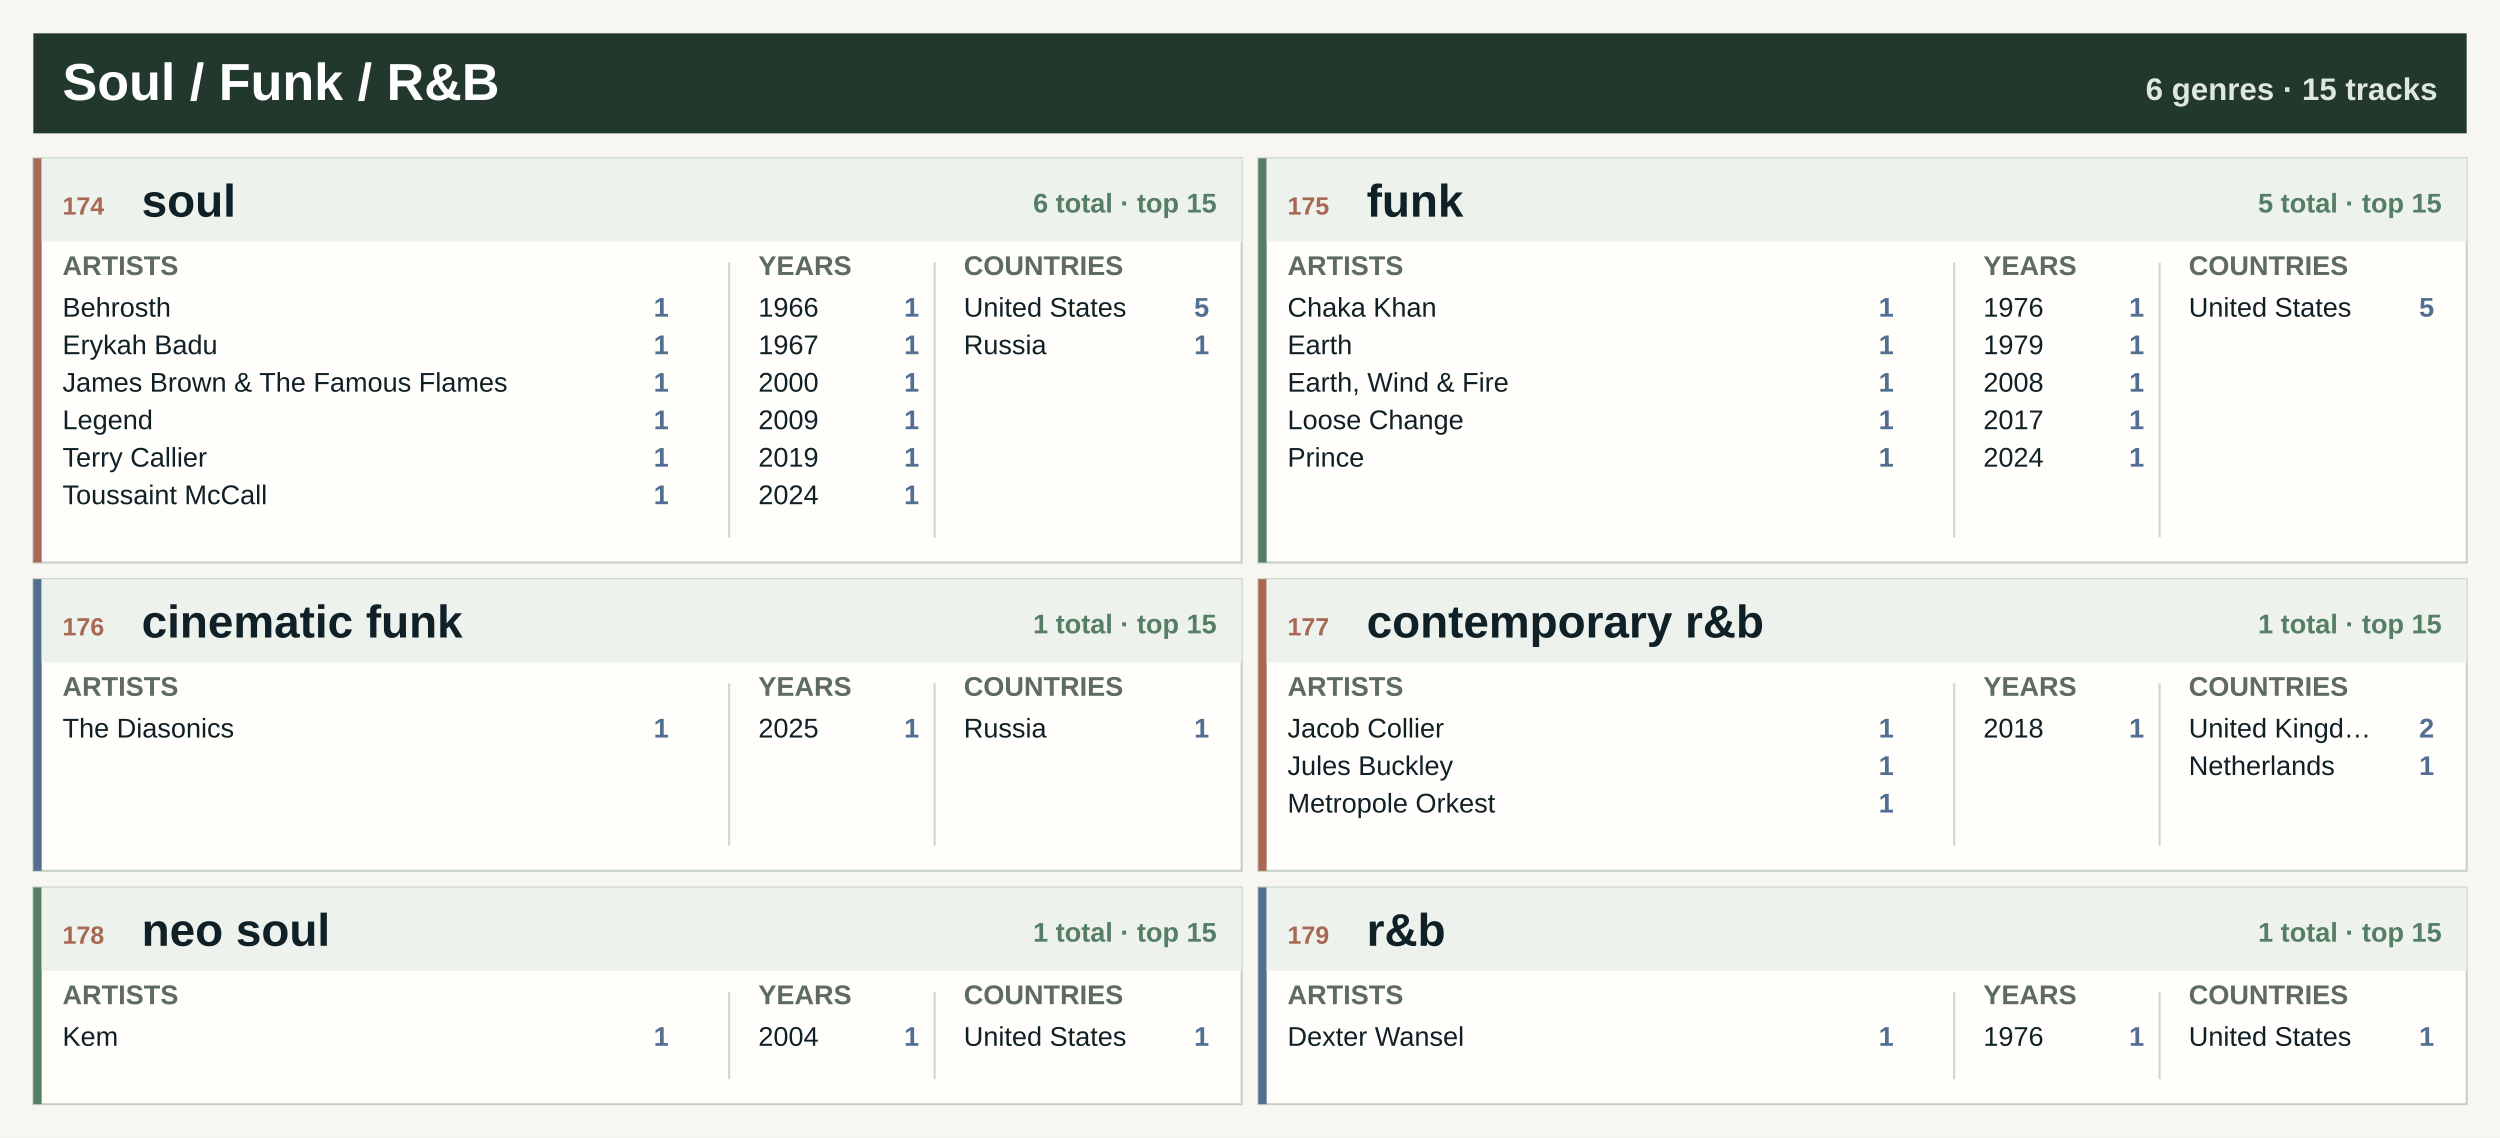
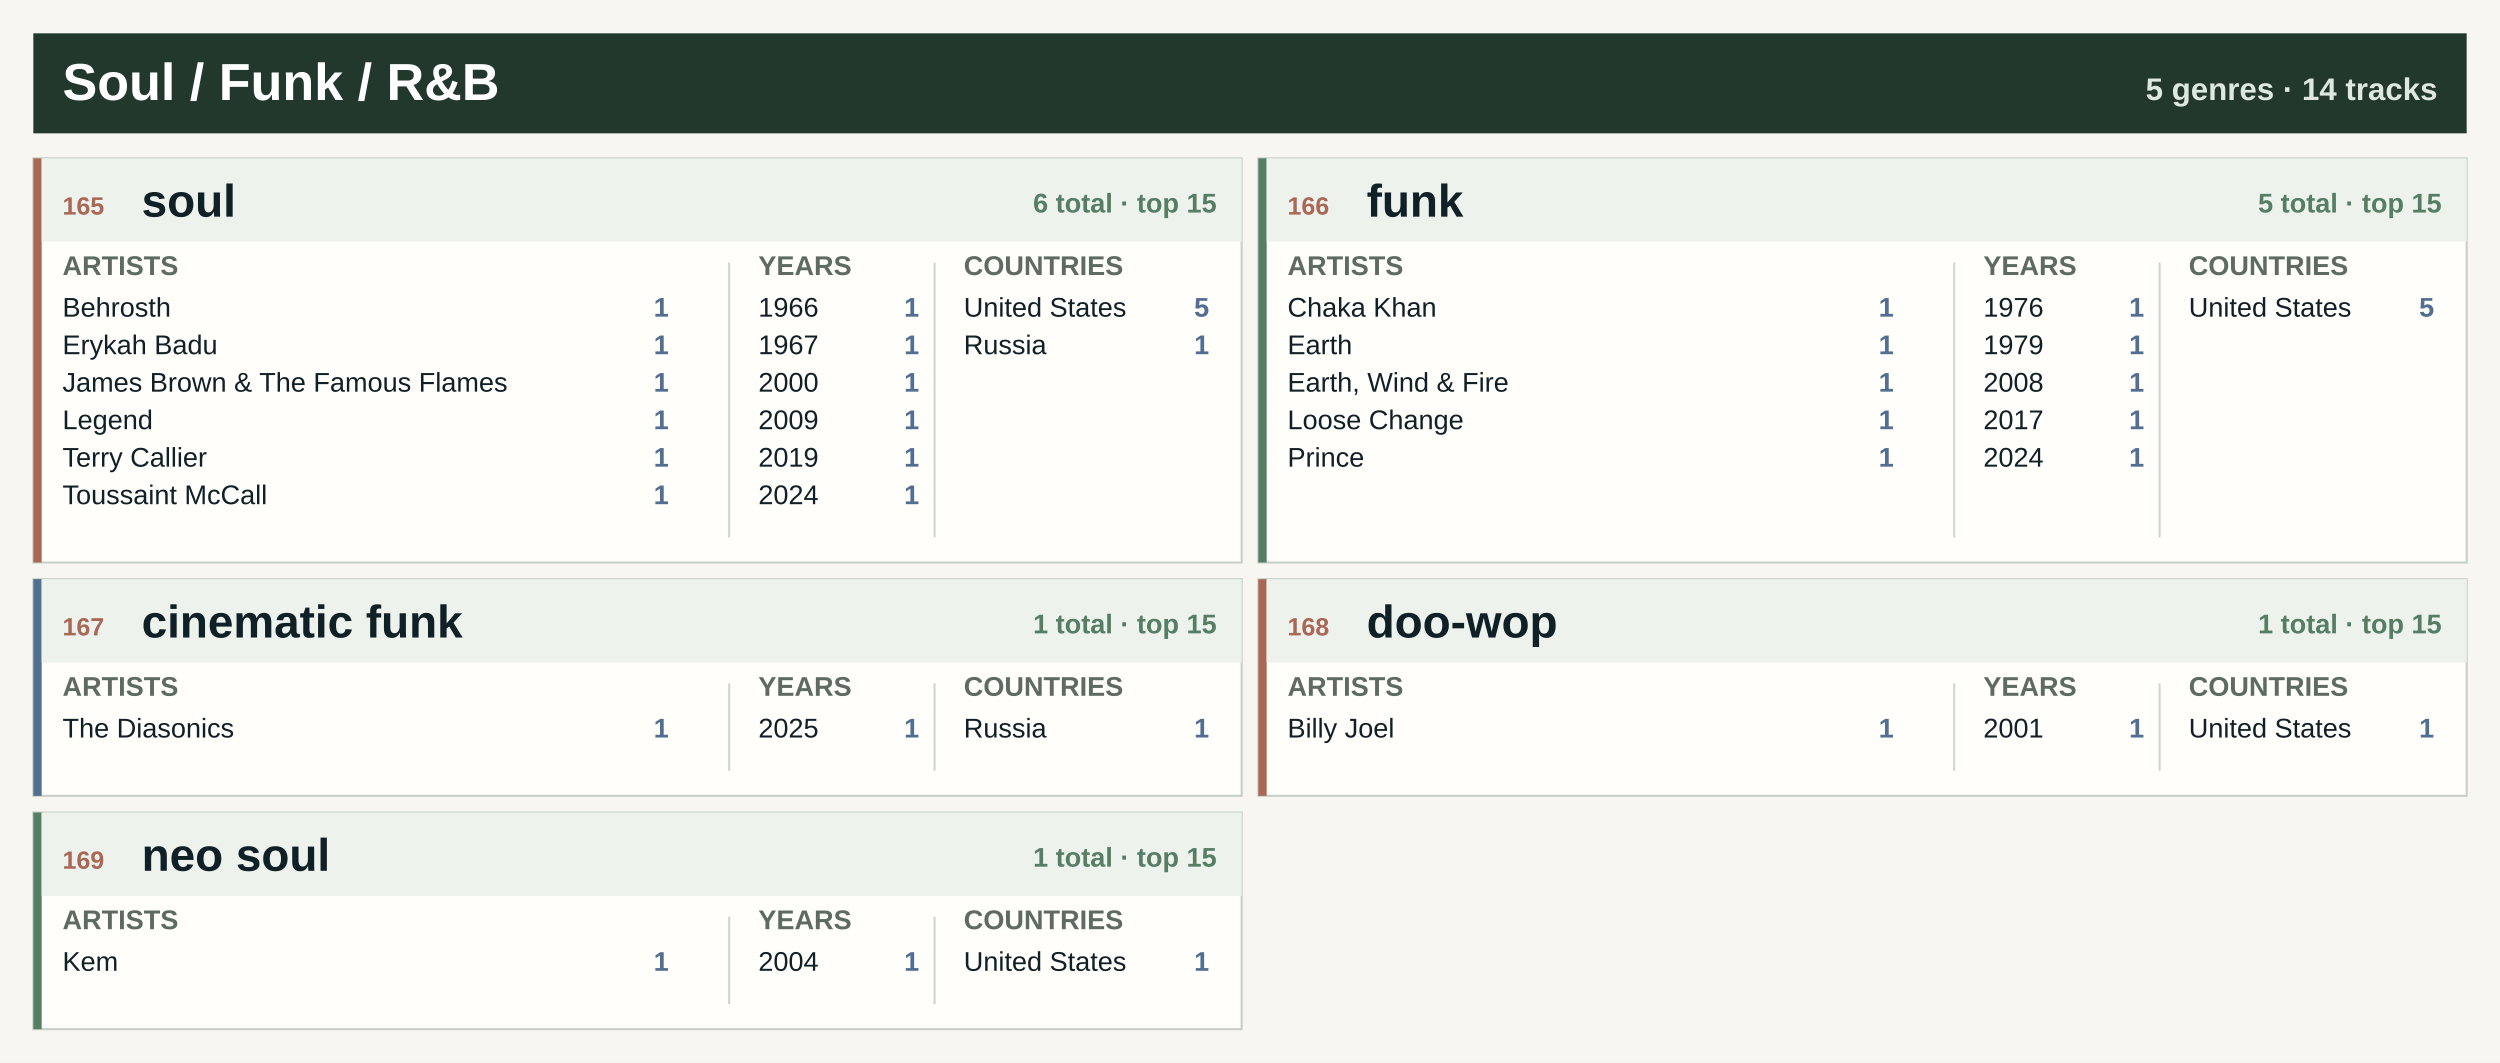
- <svg xmlns="http://www.w3.org/2000/svg" width="1200" height="546" viewBox="0 0 1200 546" role="img" aria-label="Soul / Funk / R&amp;B genre atlas">
-   <rect width="1200" height="546" fill="#f7f6f0" />
+ <svg xmlns="http://www.w3.org/2000/svg" width="1200" height="510" viewBox="0 0 1200 510" role="img" aria-label="Soul / Funk / R&amp;B genre atlas">
+   <rect width="1200" height="510" fill="#f7f6f0" />
  <rect x="16" y="16" width="1168" height="48" fill="#22382d" />
  <text x="30.0" y="48.0" font-family="Segoe UI, Arial, sans-serif" font-size="25" font-weight="800" fill="#ffffff" text-anchor="start">Soul / Funk / R&amp;B</text>
-   <text x="1170.0" y="48.0" font-family="Segoe UI, Arial, sans-serif" font-size="15" font-weight="800" fill="#dfe8df" text-anchor="end">6 genres · 15 tracks</text>
+   <text x="1170.0" y="48.0" font-family="Segoe UI, Arial, sans-serif" font-size="15" font-weight="800" fill="#dfe8df" text-anchor="end">5 genres · 14 tracks</text>
  <rect x="16.0" y="76.0" width="580.0" height="194" fill="#fffefa" stroke="#c7d0c7" />
  <rect x="16.0" y="76.0" width="4" height="194" fill="#a96855" />
  <rect x="20.0" y="76.0" width="576.0" height="40" fill="#edf2ed" />
-   <text x="30.0" y="103.0" font-family="Segoe UI, Arial, sans-serif" font-size="12" font-weight="800" fill="#a96855" text-anchor="start">174</text>
+   <text x="30.0" y="103.0" font-family="Segoe UI, Arial, sans-serif" font-size="12" font-weight="800" fill="#a96855" text-anchor="start">165</text>
  <text x="68.0" y="104.0" font-family="Segoe UI, Arial, sans-serif" font-size="22" font-weight="800" fill="#102027" text-anchor="start">soul</text>
  <text x="584.0" y="102.0" font-family="Segoe UI, Arial, sans-serif" font-size="13" font-weight="800" fill="#557e64" text-anchor="end">6 total · top 15</text>
  <text x="30.0" y="132.0" font-family="Segoe UI, Arial, sans-serif" font-size="13" font-weight="800" fill="#5d6b62" text-anchor="start">ARTISTS</text>
  <text x="364.0" y="132.0" font-family="Segoe UI, Arial, sans-serif" font-size="13" font-weight="800" fill="#5d6b62" text-anchor="start">YEARS</text>
  <text x="462.6" y="132.0" font-family="Segoe UI, Arial, sans-serif" font-size="13" font-weight="800" fill="#5d6b62" text-anchor="start">COUNTRIES</text>
  <line x1="350.0" y1="126.0" x2="350.0" y2="258.0" stroke="#cfd6ce" />
  <line x1="448.6" y1="126.0" x2="448.6" y2="258.0" stroke="#cfd6ce" />
  <text x="30.0" y="152.0" font-family="Segoe UI, Arial, sans-serif" font-size="13" font-weight="400" fill="#102027" text-anchor="start">Behrosth</text>
  <text x="321.0" y="152.0" font-family="Segoe UI, Arial, sans-serif" font-size="13" font-weight="800" fill="#526f92" text-anchor="end">1</text>
  <text x="30.0" y="170.0" font-family="Segoe UI, Arial, sans-serif" font-size="13" font-weight="400" fill="#102027" text-anchor="start">Erykah Badu</text>
  <text x="321.0" y="170.0" font-family="Segoe UI, Arial, sans-serif" font-size="13" font-weight="800" fill="#526f92" text-anchor="end">1</text>
  <text x="30.0" y="188.0" font-family="Segoe UI, Arial, sans-serif" font-size="13" font-weight="400" fill="#102027" text-anchor="start">James Brown &amp; The Famous Flames</text>
  <text x="321.0" y="188.0" font-family="Segoe UI, Arial, sans-serif" font-size="13" font-weight="800" fill="#526f92" text-anchor="end">1</text>
  <text x="30.0" y="206.0" font-family="Segoe UI, Arial, sans-serif" font-size="13" font-weight="400" fill="#102027" text-anchor="start">Legend</text>
  <text x="321.0" y="206.0" font-family="Segoe UI, Arial, sans-serif" font-size="13" font-weight="800" fill="#526f92" text-anchor="end">1</text>
  <text x="30.0" y="224.0" font-family="Segoe UI, Arial, sans-serif" font-size="13" font-weight="400" fill="#102027" text-anchor="start">Terry Callier</text>
  <text x="321.0" y="224.0" font-family="Segoe UI, Arial, sans-serif" font-size="13" font-weight="800" fill="#526f92" text-anchor="end">1</text>
  <text x="30.0" y="242.0" font-family="Segoe UI, Arial, sans-serif" font-size="13" font-weight="400" fill="#102027" text-anchor="start">Toussaint McCall</text>
  <text x="321.0" y="242.0" font-family="Segoe UI, Arial, sans-serif" font-size="13" font-weight="800" fill="#526f92" text-anchor="end">1</text>
  <text x="364.0" y="152.0" font-family="Segoe UI, Arial, sans-serif" font-size="13" font-weight="400" fill="#102027" text-anchor="start">1966</text>
  <text x="441.2" y="152.0" font-family="Segoe UI, Arial, sans-serif" font-size="13" font-weight="800" fill="#526f92" text-anchor="end">1</text>
  <text x="364.0" y="170.0" font-family="Segoe UI, Arial, sans-serif" font-size="13" font-weight="400" fill="#102027" text-anchor="start">1967</text>
  <text x="441.2" y="170.0" font-family="Segoe UI, Arial, sans-serif" font-size="13" font-weight="800" fill="#526f92" text-anchor="end">1</text>
  <text x="364.0" y="188.0" font-family="Segoe UI, Arial, sans-serif" font-size="13" font-weight="400" fill="#102027" text-anchor="start">2000</text>
  <text x="441.2" y="188.0" font-family="Segoe UI, Arial, sans-serif" font-size="13" font-weight="800" fill="#526f92" text-anchor="end">1</text>
  <text x="364.0" y="206.0" font-family="Segoe UI, Arial, sans-serif" font-size="13" font-weight="400" fill="#102027" text-anchor="start">2009</text>
  <text x="441.2" y="206.0" font-family="Segoe UI, Arial, sans-serif" font-size="13" font-weight="800" fill="#526f92" text-anchor="end">1</text>
  <text x="364.0" y="224.0" font-family="Segoe UI, Arial, sans-serif" font-size="13" font-weight="400" fill="#102027" text-anchor="start">2019</text>
  <text x="441.2" y="224.0" font-family="Segoe UI, Arial, sans-serif" font-size="13" font-weight="800" fill="#526f92" text-anchor="end">1</text>
  <text x="364.0" y="242.0" font-family="Segoe UI, Arial, sans-serif" font-size="13" font-weight="400" fill="#102027" text-anchor="start">2024</text>
  <text x="441.2" y="242.0" font-family="Segoe UI, Arial, sans-serif" font-size="13" font-weight="800" fill="#526f92" text-anchor="end">1</text>
  <text x="462.6" y="152.0" font-family="Segoe UI, Arial, sans-serif" font-size="13" font-weight="400" fill="#102027" text-anchor="start">United States</text>
  <text x="580.4" y="152.0" font-family="Segoe UI, Arial, sans-serif" font-size="13" font-weight="800" fill="#526f92" text-anchor="end">5</text>
  <text x="462.6" y="170.0" font-family="Segoe UI, Arial, sans-serif" font-size="13" font-weight="400" fill="#102027" text-anchor="start">Russia</text>
  <text x="580.4" y="170.0" font-family="Segoe UI, Arial, sans-serif" font-size="13" font-weight="800" fill="#526f92" text-anchor="end">1</text>
  <rect x="604.0" y="76.0" width="580.0" height="194" fill="#fffefa" stroke="#c7d0c7" />
  <rect x="604.0" y="76.0" width="4" height="194" fill="#557e64" />
  <rect x="608.0" y="76.0" width="576.0" height="40" fill="#edf2ed" />
-   <text x="618.0" y="103.0" font-family="Segoe UI, Arial, sans-serif" font-size="12" font-weight="800" fill="#a96855" text-anchor="start">175</text>
+   <text x="618.0" y="103.0" font-family="Segoe UI, Arial, sans-serif" font-size="12" font-weight="800" fill="#a96855" text-anchor="start">166</text>
  <text x="656.0" y="104.0" font-family="Segoe UI, Arial, sans-serif" font-size="22" font-weight="800" fill="#102027" text-anchor="start">funk</text>
  <text x="1172.0" y="102.0" font-family="Segoe UI, Arial, sans-serif" font-size="13" font-weight="800" fill="#557e64" text-anchor="end">5 total · top 15</text>
  <text x="618.0" y="132.0" font-family="Segoe UI, Arial, sans-serif" font-size="13" font-weight="800" fill="#5d6b62" text-anchor="start">ARTISTS</text>
  <text x="952.0" y="132.0" font-family="Segoe UI, Arial, sans-serif" font-size="13" font-weight="800" fill="#5d6b62" text-anchor="start">YEARS</text>
  <text x="1050.6" y="132.0" font-family="Segoe UI, Arial, sans-serif" font-size="13" font-weight="800" fill="#5d6b62" text-anchor="start">COUNTRIES</text>
  <line x1="938.0" y1="126.0" x2="938.0" y2="258.0" stroke="#cfd6ce" />
  <line x1="1036.6" y1="126.0" x2="1036.6" y2="258.0" stroke="#cfd6ce" />
  <text x="618.0" y="152.0" font-family="Segoe UI, Arial, sans-serif" font-size="13" font-weight="400" fill="#102027" text-anchor="start">Chaka Khan</text>
  <text x="909.0" y="152.0" font-family="Segoe UI, Arial, sans-serif" font-size="13" font-weight="800" fill="#526f92" text-anchor="end">1</text>
  <text x="618.0" y="170.0" font-family="Segoe UI, Arial, sans-serif" font-size="13" font-weight="400" fill="#102027" text-anchor="start">Earth</text>
  <text x="909.0" y="170.0" font-family="Segoe UI, Arial, sans-serif" font-size="13" font-weight="800" fill="#526f92" text-anchor="end">1</text>
  <text x="618.0" y="188.0" font-family="Segoe UI, Arial, sans-serif" font-size="13" font-weight="400" fill="#102027" text-anchor="start">Earth, Wind &amp; Fire</text>
  <text x="909.0" y="188.0" font-family="Segoe UI, Arial, sans-serif" font-size="13" font-weight="800" fill="#526f92" text-anchor="end">1</text>
  <text x="618.0" y="206.0" font-family="Segoe UI, Arial, sans-serif" font-size="13" font-weight="400" fill="#102027" text-anchor="start">Loose Change</text>
  <text x="909.0" y="206.0" font-family="Segoe UI, Arial, sans-serif" font-size="13" font-weight="800" fill="#526f92" text-anchor="end">1</text>
  <text x="618.0" y="224.0" font-family="Segoe UI, Arial, sans-serif" font-size="13" font-weight="400" fill="#102027" text-anchor="start">Prince</text>
  <text x="909.0" y="224.0" font-family="Segoe UI, Arial, sans-serif" font-size="13" font-weight="800" fill="#526f92" text-anchor="end">1</text>
  <text x="952.0" y="152.0" font-family="Segoe UI, Arial, sans-serif" font-size="13" font-weight="400" fill="#102027" text-anchor="start">1976</text>
  <text x="1029.2" y="152.0" font-family="Segoe UI, Arial, sans-serif" font-size="13" font-weight="800" fill="#526f92" text-anchor="end">1</text>
  <text x="952.0" y="170.0" font-family="Segoe UI, Arial, sans-serif" font-size="13" font-weight="400" fill="#102027" text-anchor="start">1979</text>
  <text x="1029.2" y="170.0" font-family="Segoe UI, Arial, sans-serif" font-size="13" font-weight="800" fill="#526f92" text-anchor="end">1</text>
  <text x="952.0" y="188.0" font-family="Segoe UI, Arial, sans-serif" font-size="13" font-weight="400" fill="#102027" text-anchor="start">2008</text>
  <text x="1029.2" y="188.0" font-family="Segoe UI, Arial, sans-serif" font-size="13" font-weight="800" fill="#526f92" text-anchor="end">1</text>
  <text x="952.0" y="206.0" font-family="Segoe UI, Arial, sans-serif" font-size="13" font-weight="400" fill="#102027" text-anchor="start">2017</text>
  <text x="1029.2" y="206.0" font-family="Segoe UI, Arial, sans-serif" font-size="13" font-weight="800" fill="#526f92" text-anchor="end">1</text>
  <text x="952.0" y="224.0" font-family="Segoe UI, Arial, sans-serif" font-size="13" font-weight="400" fill="#102027" text-anchor="start">2024</text>
  <text x="1029.2" y="224.0" font-family="Segoe UI, Arial, sans-serif" font-size="13" font-weight="800" fill="#526f92" text-anchor="end">1</text>
  <text x="1050.6" y="152.0" font-family="Segoe UI, Arial, sans-serif" font-size="13" font-weight="400" fill="#102027" text-anchor="start">United States</text>
  <text x="1168.4" y="152.0" font-family="Segoe UI, Arial, sans-serif" font-size="13" font-weight="800" fill="#526f92" text-anchor="end">5</text>
-   <rect x="16.0" y="278.0" width="580.0" height="140" fill="#fffefa" stroke="#c7d0c7" />
-   <rect x="16.0" y="278.0" width="4" height="140" fill="#526f92" />
+   <rect x="16.0" y="278.0" width="580.0" height="104" fill="#fffefa" stroke="#c7d0c7" />
+   <rect x="16.0" y="278.0" width="4" height="104" fill="#526f92" />
  <rect x="20.0" y="278.0" width="576.0" height="40" fill="#edf2ed" />
-   <text x="30.0" y="305.0" font-family="Segoe UI, Arial, sans-serif" font-size="12" font-weight="800" fill="#a96855" text-anchor="start">176</text>
+   <text x="30.0" y="305.0" font-family="Segoe UI, Arial, sans-serif" font-size="12" font-weight="800" fill="#a96855" text-anchor="start">167</text>
  <text x="68.0" y="306.0" font-family="Segoe UI, Arial, sans-serif" font-size="22" font-weight="800" fill="#102027" text-anchor="start">cinematic funk</text>
  <text x="584.0" y="304.0" font-family="Segoe UI, Arial, sans-serif" font-size="13" font-weight="800" fill="#557e64" text-anchor="end">1 total · top 15</text>
  <text x="30.0" y="334.0" font-family="Segoe UI, Arial, sans-serif" font-size="13" font-weight="800" fill="#5d6b62" text-anchor="start">ARTISTS</text>
  <text x="364.0" y="334.0" font-family="Segoe UI, Arial, sans-serif" font-size="13" font-weight="800" fill="#5d6b62" text-anchor="start">YEARS</text>
  <text x="462.6" y="334.0" font-family="Segoe UI, Arial, sans-serif" font-size="13" font-weight="800" fill="#5d6b62" text-anchor="start">COUNTRIES</text>
-   <line x1="350.0" y1="328.0" x2="350.0" y2="406.0" stroke="#cfd6ce" />
-   <line x1="448.6" y1="328.0" x2="448.6" y2="406.0" stroke="#cfd6ce" />
+   <line x1="350.0" y1="328.0" x2="350.0" y2="370.0" stroke="#cfd6ce" />
+   <line x1="448.6" y1="328.0" x2="448.6" y2="370.0" stroke="#cfd6ce" />
  <text x="30.0" y="354.0" font-family="Segoe UI, Arial, sans-serif" font-size="13" font-weight="400" fill="#102027" text-anchor="start">The Diasonics</text>
  <text x="321.0" y="354.0" font-family="Segoe UI, Arial, sans-serif" font-size="13" font-weight="800" fill="#526f92" text-anchor="end">1</text>
  <text x="364.0" y="354.0" font-family="Segoe UI, Arial, sans-serif" font-size="13" font-weight="400" fill="#102027" text-anchor="start">2025</text>
  <text x="441.2" y="354.0" font-family="Segoe UI, Arial, sans-serif" font-size="13" font-weight="800" fill="#526f92" text-anchor="end">1</text>
  <text x="462.6" y="354.0" font-family="Segoe UI, Arial, sans-serif" font-size="13" font-weight="400" fill="#102027" text-anchor="start">Russia</text>
  <text x="580.4" y="354.0" font-family="Segoe UI, Arial, sans-serif" font-size="13" font-weight="800" fill="#526f92" text-anchor="end">1</text>
-   <rect x="604.0" y="278.0" width="580.0" height="140" fill="#fffefa" stroke="#c7d0c7" />
-   <rect x="604.0" y="278.0" width="4" height="140" fill="#a96855" />
+   <rect x="604.0" y="278.0" width="580.0" height="104" fill="#fffefa" stroke="#c7d0c7" />
+   <rect x="604.0" y="278.0" width="4" height="104" fill="#a96855" />
  <rect x="608.0" y="278.0" width="576.0" height="40" fill="#edf2ed" />
-   <text x="618.0" y="305.0" font-family="Segoe UI, Arial, sans-serif" font-size="12" font-weight="800" fill="#a96855" text-anchor="start">177</text>
-   <text x="656.0" y="306.0" font-family="Segoe UI, Arial, sans-serif" font-size="22" font-weight="800" fill="#102027" text-anchor="start">contemporary r&amp;b</text>
+   <text x="618.0" y="305.0" font-family="Segoe UI, Arial, sans-serif" font-size="12" font-weight="800" fill="#a96855" text-anchor="start">168</text>
+   <text x="656.0" y="306.0" font-family="Segoe UI, Arial, sans-serif" font-size="22" font-weight="800" fill="#102027" text-anchor="start">doo-wop</text>
  <text x="1172.0" y="304.0" font-family="Segoe UI, Arial, sans-serif" font-size="13" font-weight="800" fill="#557e64" text-anchor="end">1 total · top 15</text>
  <text x="618.0" y="334.0" font-family="Segoe UI, Arial, sans-serif" font-size="13" font-weight="800" fill="#5d6b62" text-anchor="start">ARTISTS</text>
  <text x="952.0" y="334.0" font-family="Segoe UI, Arial, sans-serif" font-size="13" font-weight="800" fill="#5d6b62" text-anchor="start">YEARS</text>
  <text x="1050.6" y="334.0" font-family="Segoe UI, Arial, sans-serif" font-size="13" font-weight="800" fill="#5d6b62" text-anchor="start">COUNTRIES</text>
-   <line x1="938.0" y1="328.0" x2="938.0" y2="406.0" stroke="#cfd6ce" />
-   <line x1="1036.6" y1="328.0" x2="1036.6" y2="406.0" stroke="#cfd6ce" />
-   <text x="618.0" y="354.0" font-family="Segoe UI, Arial, sans-serif" font-size="13" font-weight="400" fill="#102027" text-anchor="start">Jacob Collier</text>
+   <line x1="938.0" y1="328.0" x2="938.0" y2="370.0" stroke="#cfd6ce" />
+   <line x1="1036.6" y1="328.0" x2="1036.6" y2="370.0" stroke="#cfd6ce" />
+   <text x="618.0" y="354.0" font-family="Segoe UI, Arial, sans-serif" font-size="13" font-weight="400" fill="#102027" text-anchor="start">Billy Joel</text>
  <text x="909.0" y="354.0" font-family="Segoe UI, Arial, sans-serif" font-size="13" font-weight="800" fill="#526f92" text-anchor="end">1</text>
-   <text x="618.0" y="372.0" font-family="Segoe UI, Arial, sans-serif" font-size="13" font-weight="400" fill="#102027" text-anchor="start">Jules Buckley</text>
-   <text x="909.0" y="372.0" font-family="Segoe UI, Arial, sans-serif" font-size="13" font-weight="800" fill="#526f92" text-anchor="end">1</text>
-   <text x="618.0" y="390.0" font-family="Segoe UI, Arial, sans-serif" font-size="13" font-weight="400" fill="#102027" text-anchor="start">Metropole Orkest</text>
-   <text x="909.0" y="390.0" font-family="Segoe UI, Arial, sans-serif" font-size="13" font-weight="800" fill="#526f92" text-anchor="end">1</text>
-   <text x="952.0" y="354.0" font-family="Segoe UI, Arial, sans-serif" font-size="13" font-weight="400" fill="#102027" text-anchor="start">2018</text>
+   <text x="952.0" y="354.0" font-family="Segoe UI, Arial, sans-serif" font-size="13" font-weight="400" fill="#102027" text-anchor="start">2001</text>
  <text x="1029.2" y="354.0" font-family="Segoe UI, Arial, sans-serif" font-size="13" font-weight="800" fill="#526f92" text-anchor="end">1</text>
-   <text x="1050.6" y="354.0" font-family="Segoe UI, Arial, sans-serif" font-size="13" font-weight="400" fill="#102027" text-anchor="start">United Kingd…</text>
-   <text x="1168.4" y="354.0" font-family="Segoe UI, Arial, sans-serif" font-size="13" font-weight="800" fill="#526f92" text-anchor="end">2</text>
-   <text x="1050.6" y="372.0" font-family="Segoe UI, Arial, sans-serif" font-size="13" font-weight="400" fill="#102027" text-anchor="start">Netherlands</text>
-   <text x="1168.4" y="372.0" font-family="Segoe UI, Arial, sans-serif" font-size="13" font-weight="800" fill="#526f92" text-anchor="end">1</text>
-   <rect x="16.0" y="426.0" width="580.0" height="104" fill="#fffefa" stroke="#c7d0c7" />
-   <rect x="16.0" y="426.0" width="4" height="104" fill="#557e64" />
-   <rect x="20.0" y="426.0" width="576.0" height="40" fill="#edf2ed" />
-   <text x="30.0" y="453.0" font-family="Segoe UI, Arial, sans-serif" font-size="12" font-weight="800" fill="#a96855" text-anchor="start">178</text>
-   <text x="68.0" y="454.0" font-family="Segoe UI, Arial, sans-serif" font-size="22" font-weight="800" fill="#102027" text-anchor="start">neo soul</text>
-   <text x="584.0" y="452.0" font-family="Segoe UI, Arial, sans-serif" font-size="13" font-weight="800" fill="#557e64" text-anchor="end">1 total · top 15</text>
-   <text x="30.0" y="482.0" font-family="Segoe UI, Arial, sans-serif" font-size="13" font-weight="800" fill="#5d6b62" text-anchor="start">ARTISTS</text>
-   <text x="364.0" y="482.0" font-family="Segoe UI, Arial, sans-serif" font-size="13" font-weight="800" fill="#5d6b62" text-anchor="start">YEARS</text>
-   <text x="462.6" y="482.0" font-family="Segoe UI, Arial, sans-serif" font-size="13" font-weight="800" fill="#5d6b62" text-anchor="start">COUNTRIES</text>
-   <line x1="350.0" y1="476.0" x2="350.0" y2="518.0" stroke="#cfd6ce" />
-   <line x1="448.6" y1="476.0" x2="448.6" y2="518.0" stroke="#cfd6ce" />
-   <text x="30.0" y="502.0" font-family="Segoe UI, Arial, sans-serif" font-size="13" font-weight="400" fill="#102027" text-anchor="start">Kem</text>
-   <text x="321.0" y="502.0" font-family="Segoe UI, Arial, sans-serif" font-size="13" font-weight="800" fill="#526f92" text-anchor="end">1</text>
-   <text x="364.0" y="502.0" font-family="Segoe UI, Arial, sans-serif" font-size="13" font-weight="400" fill="#102027" text-anchor="start">2004</text>
-   <text x="441.2" y="502.0" font-family="Segoe UI, Arial, sans-serif" font-size="13" font-weight="800" fill="#526f92" text-anchor="end">1</text>
-   <text x="462.6" y="502.0" font-family="Segoe UI, Arial, sans-serif" font-size="13" font-weight="400" fill="#102027" text-anchor="start">United States</text>
-   <text x="580.4" y="502.0" font-family="Segoe UI, Arial, sans-serif" font-size="13" font-weight="800" fill="#526f92" text-anchor="end">1</text>
-   <rect x="604.0" y="426.0" width="580.0" height="104" fill="#fffefa" stroke="#c7d0c7" />
-   <rect x="604.0" y="426.0" width="4" height="104" fill="#526f92" />
-   <rect x="608.0" y="426.0" width="576.0" height="40" fill="#edf2ed" />
-   <text x="618.0" y="453.0" font-family="Segoe UI, Arial, sans-serif" font-size="12" font-weight="800" fill="#a96855" text-anchor="start">179</text>
-   <text x="656.0" y="454.0" font-family="Segoe UI, Arial, sans-serif" font-size="22" font-weight="800" fill="#102027" text-anchor="start">r&amp;b</text>
-   <text x="1172.0" y="452.0" font-family="Segoe UI, Arial, sans-serif" font-size="13" font-weight="800" fill="#557e64" text-anchor="end">1 total · top 15</text>
-   <text x="618.0" y="482.0" font-family="Segoe UI, Arial, sans-serif" font-size="13" font-weight="800" fill="#5d6b62" text-anchor="start">ARTISTS</text>
-   <text x="952.0" y="482.0" font-family="Segoe UI, Arial, sans-serif" font-size="13" font-weight="800" fill="#5d6b62" text-anchor="start">YEARS</text>
-   <text x="1050.6" y="482.0" font-family="Segoe UI, Arial, sans-serif" font-size="13" font-weight="800" fill="#5d6b62" text-anchor="start">COUNTRIES</text>
-   <line x1="938.0" y1="476.0" x2="938.0" y2="518.0" stroke="#cfd6ce" />
-   <line x1="1036.6" y1="476.0" x2="1036.6" y2="518.0" stroke="#cfd6ce" />
-   <text x="618.0" y="502.0" font-family="Segoe UI, Arial, sans-serif" font-size="13" font-weight="400" fill="#102027" text-anchor="start">Dexter Wansel</text>
-   <text x="909.0" y="502.0" font-family="Segoe UI, Arial, sans-serif" font-size="13" font-weight="800" fill="#526f92" text-anchor="end">1</text>
-   <text x="952.0" y="502.0" font-family="Segoe UI, Arial, sans-serif" font-size="13" font-weight="400" fill="#102027" text-anchor="start">1976</text>
-   <text x="1029.2" y="502.0" font-family="Segoe UI, Arial, sans-serif" font-size="13" font-weight="800" fill="#526f92" text-anchor="end">1</text>
-   <text x="1050.6" y="502.0" font-family="Segoe UI, Arial, sans-serif" font-size="13" font-weight="400" fill="#102027" text-anchor="start">United States</text>
-   <text x="1168.4" y="502.0" font-family="Segoe UI, Arial, sans-serif" font-size="13" font-weight="800" fill="#526f92" text-anchor="end">1</text>
+   <text x="1050.6" y="354.0" font-family="Segoe UI, Arial, sans-serif" font-size="13" font-weight="400" fill="#102027" text-anchor="start">United States</text>
+   <text x="1168.4" y="354.0" font-family="Segoe UI, Arial, sans-serif" font-size="13" font-weight="800" fill="#526f92" text-anchor="end">1</text>
+   <rect x="16.0" y="390.0" width="580.0" height="104" fill="#fffefa" stroke="#c7d0c7" />
+   <rect x="16.0" y="390.0" width="4" height="104" fill="#557e64" />
+   <rect x="20.0" y="390.0" width="576.0" height="40" fill="#edf2ed" />
+   <text x="30.0" y="417.0" font-family="Segoe UI, Arial, sans-serif" font-size="12" font-weight="800" fill="#a96855" text-anchor="start">169</text>
+   <text x="68.0" y="418.0" font-family="Segoe UI, Arial, sans-serif" font-size="22" font-weight="800" fill="#102027" text-anchor="start">neo soul</text>
+   <text x="584.0" y="416.0" font-family="Segoe UI, Arial, sans-serif" font-size="13" font-weight="800" fill="#557e64" text-anchor="end">1 total · top 15</text>
+   <text x="30.0" y="446.0" font-family="Segoe UI, Arial, sans-serif" font-size="13" font-weight="800" fill="#5d6b62" text-anchor="start">ARTISTS</text>
+   <text x="364.0" y="446.0" font-family="Segoe UI, Arial, sans-serif" font-size="13" font-weight="800" fill="#5d6b62" text-anchor="start">YEARS</text>
+   <text x="462.6" y="446.0" font-family="Segoe UI, Arial, sans-serif" font-size="13" font-weight="800" fill="#5d6b62" text-anchor="start">COUNTRIES</text>
+   <line x1="350.0" y1="440.0" x2="350.0" y2="482.0" stroke="#cfd6ce" />
+   <line x1="448.6" y1="440.0" x2="448.6" y2="482.0" stroke="#cfd6ce" />
+   <text x="30.0" y="466.0" font-family="Segoe UI, Arial, sans-serif" font-size="13" font-weight="400" fill="#102027" text-anchor="start">Kem</text>
+   <text x="321.0" y="466.0" font-family="Segoe UI, Arial, sans-serif" font-size="13" font-weight="800" fill="#526f92" text-anchor="end">1</text>
+   <text x="364.0" y="466.0" font-family="Segoe UI, Arial, sans-serif" font-size="13" font-weight="400" fill="#102027" text-anchor="start">2004</text>
+   <text x="441.2" y="466.0" font-family="Segoe UI, Arial, sans-serif" font-size="13" font-weight="800" fill="#526f92" text-anchor="end">1</text>
+   <text x="462.6" y="466.0" font-family="Segoe UI, Arial, sans-serif" font-size="13" font-weight="400" fill="#102027" text-anchor="start">United States</text>
+   <text x="580.4" y="466.0" font-family="Segoe UI, Arial, sans-serif" font-size="13" font-weight="800" fill="#526f92" text-anchor="end">1</text>
</svg>
